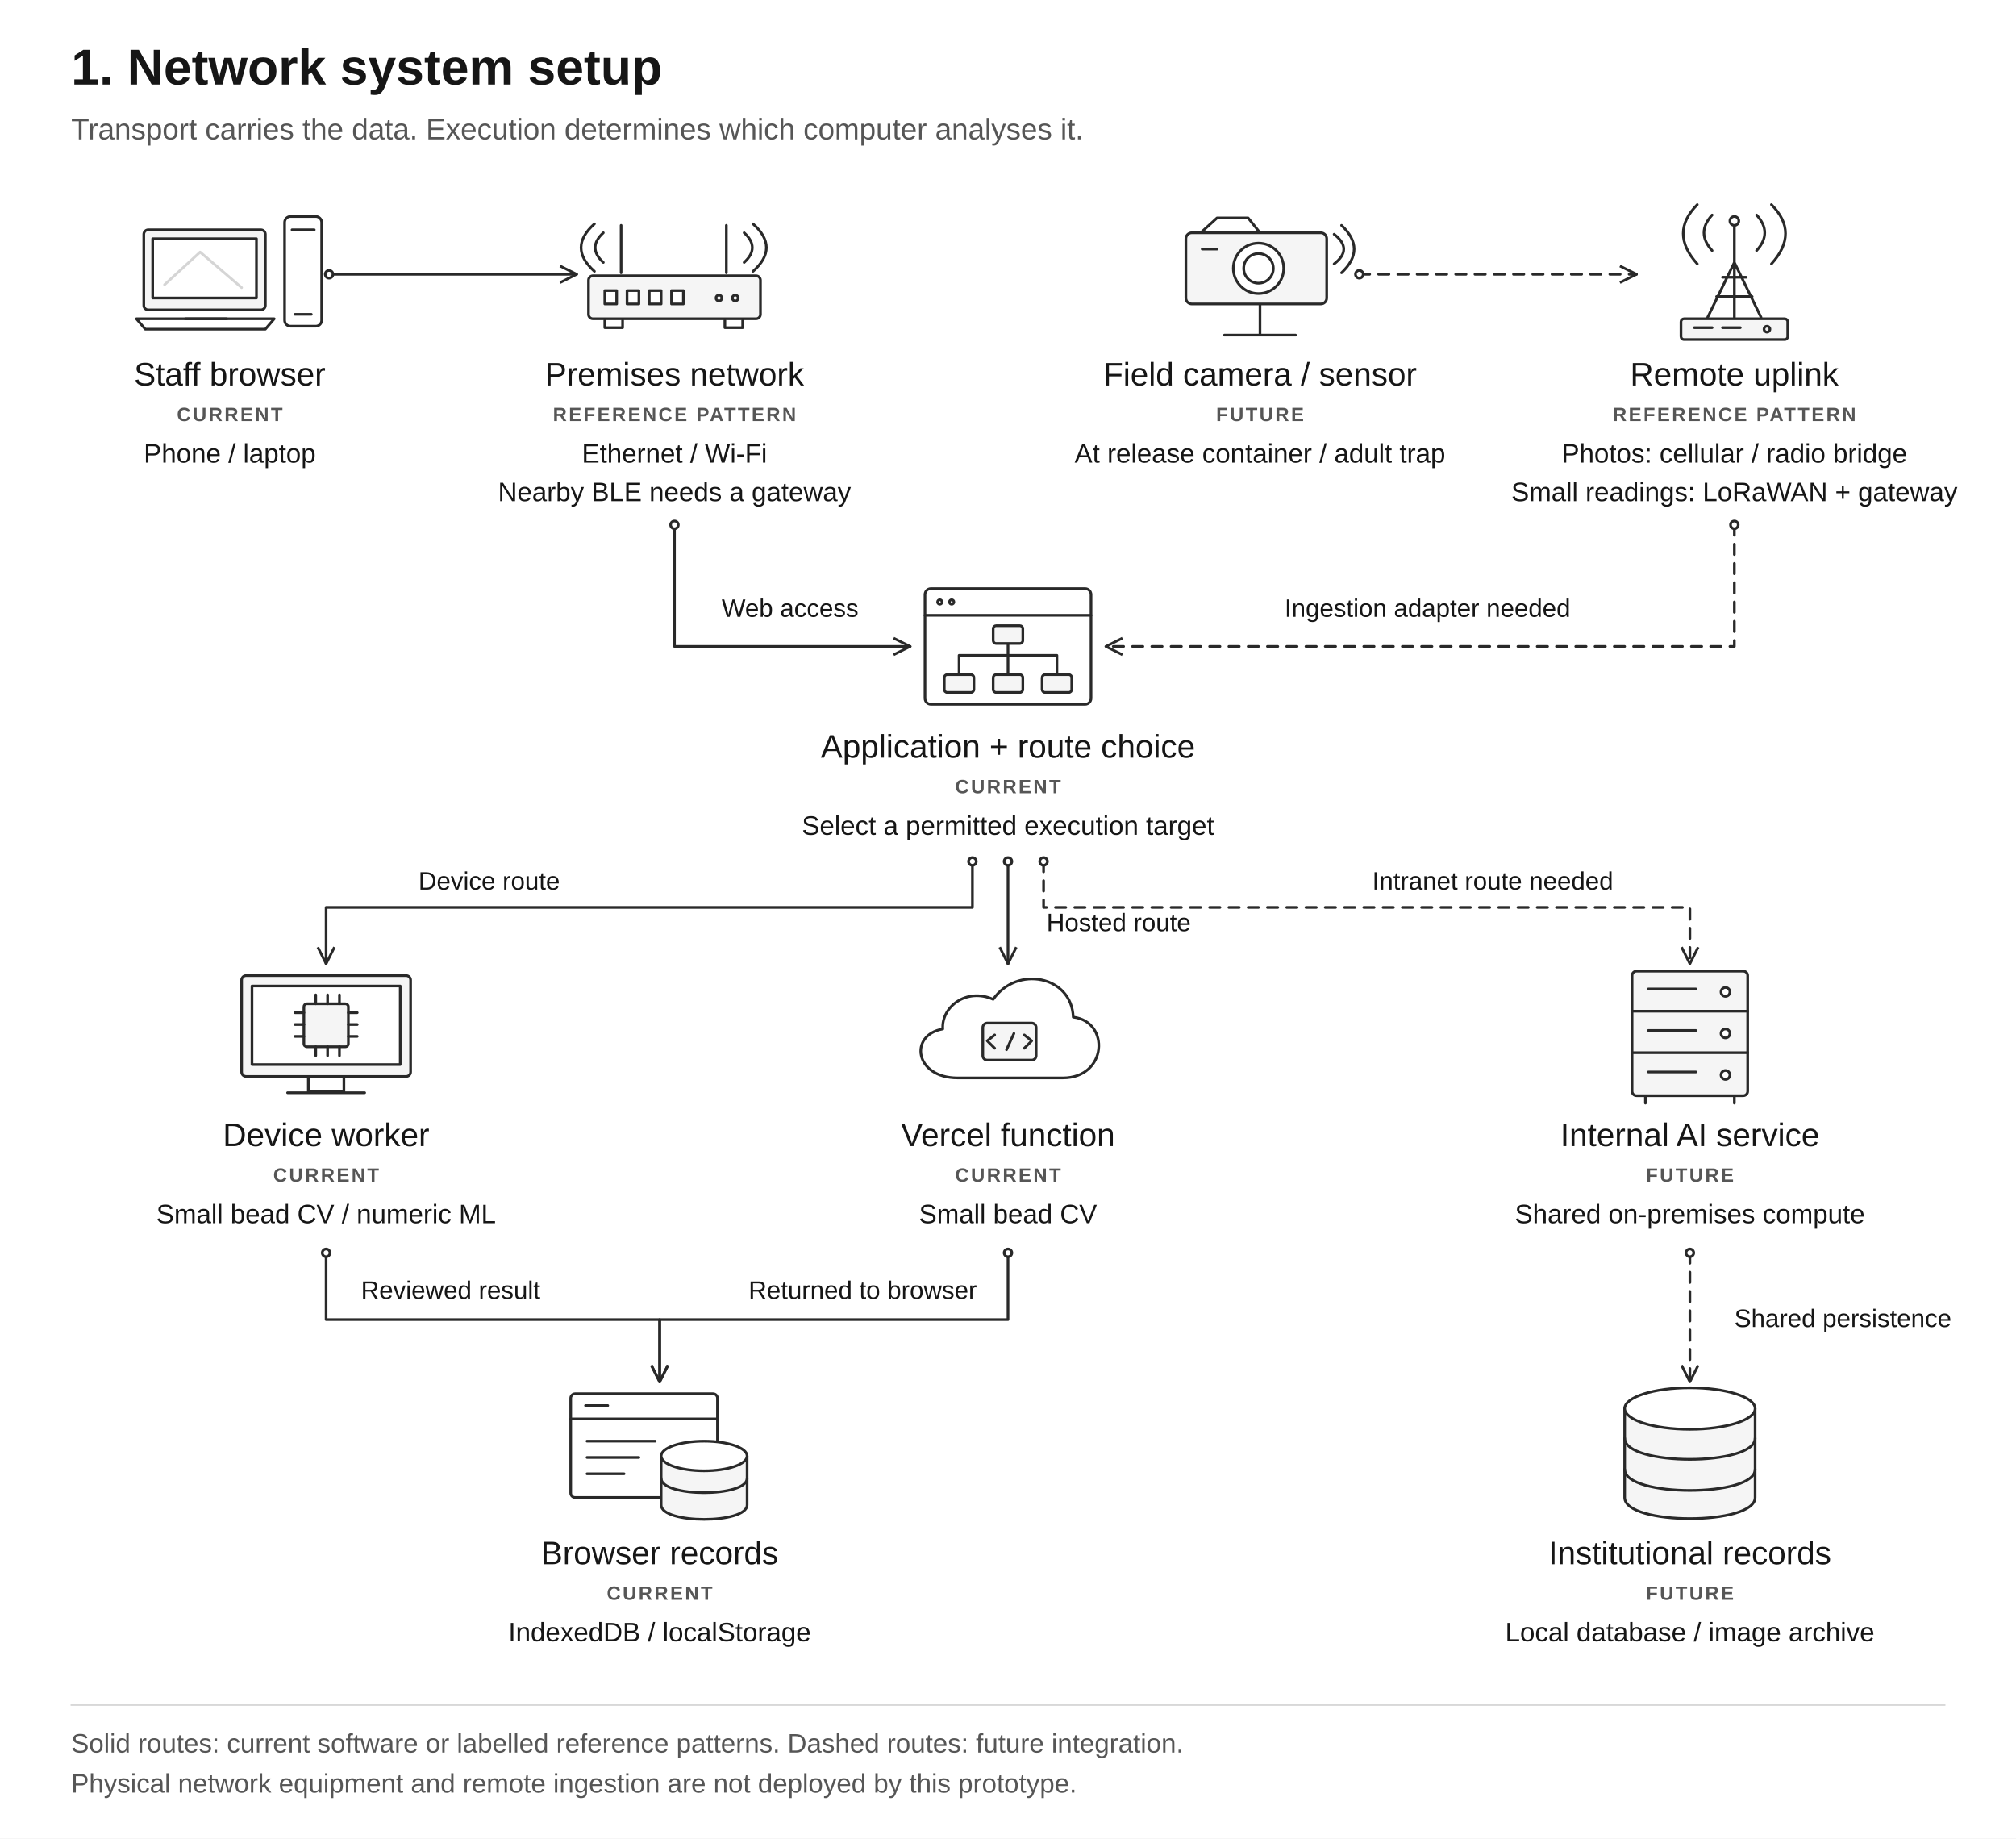
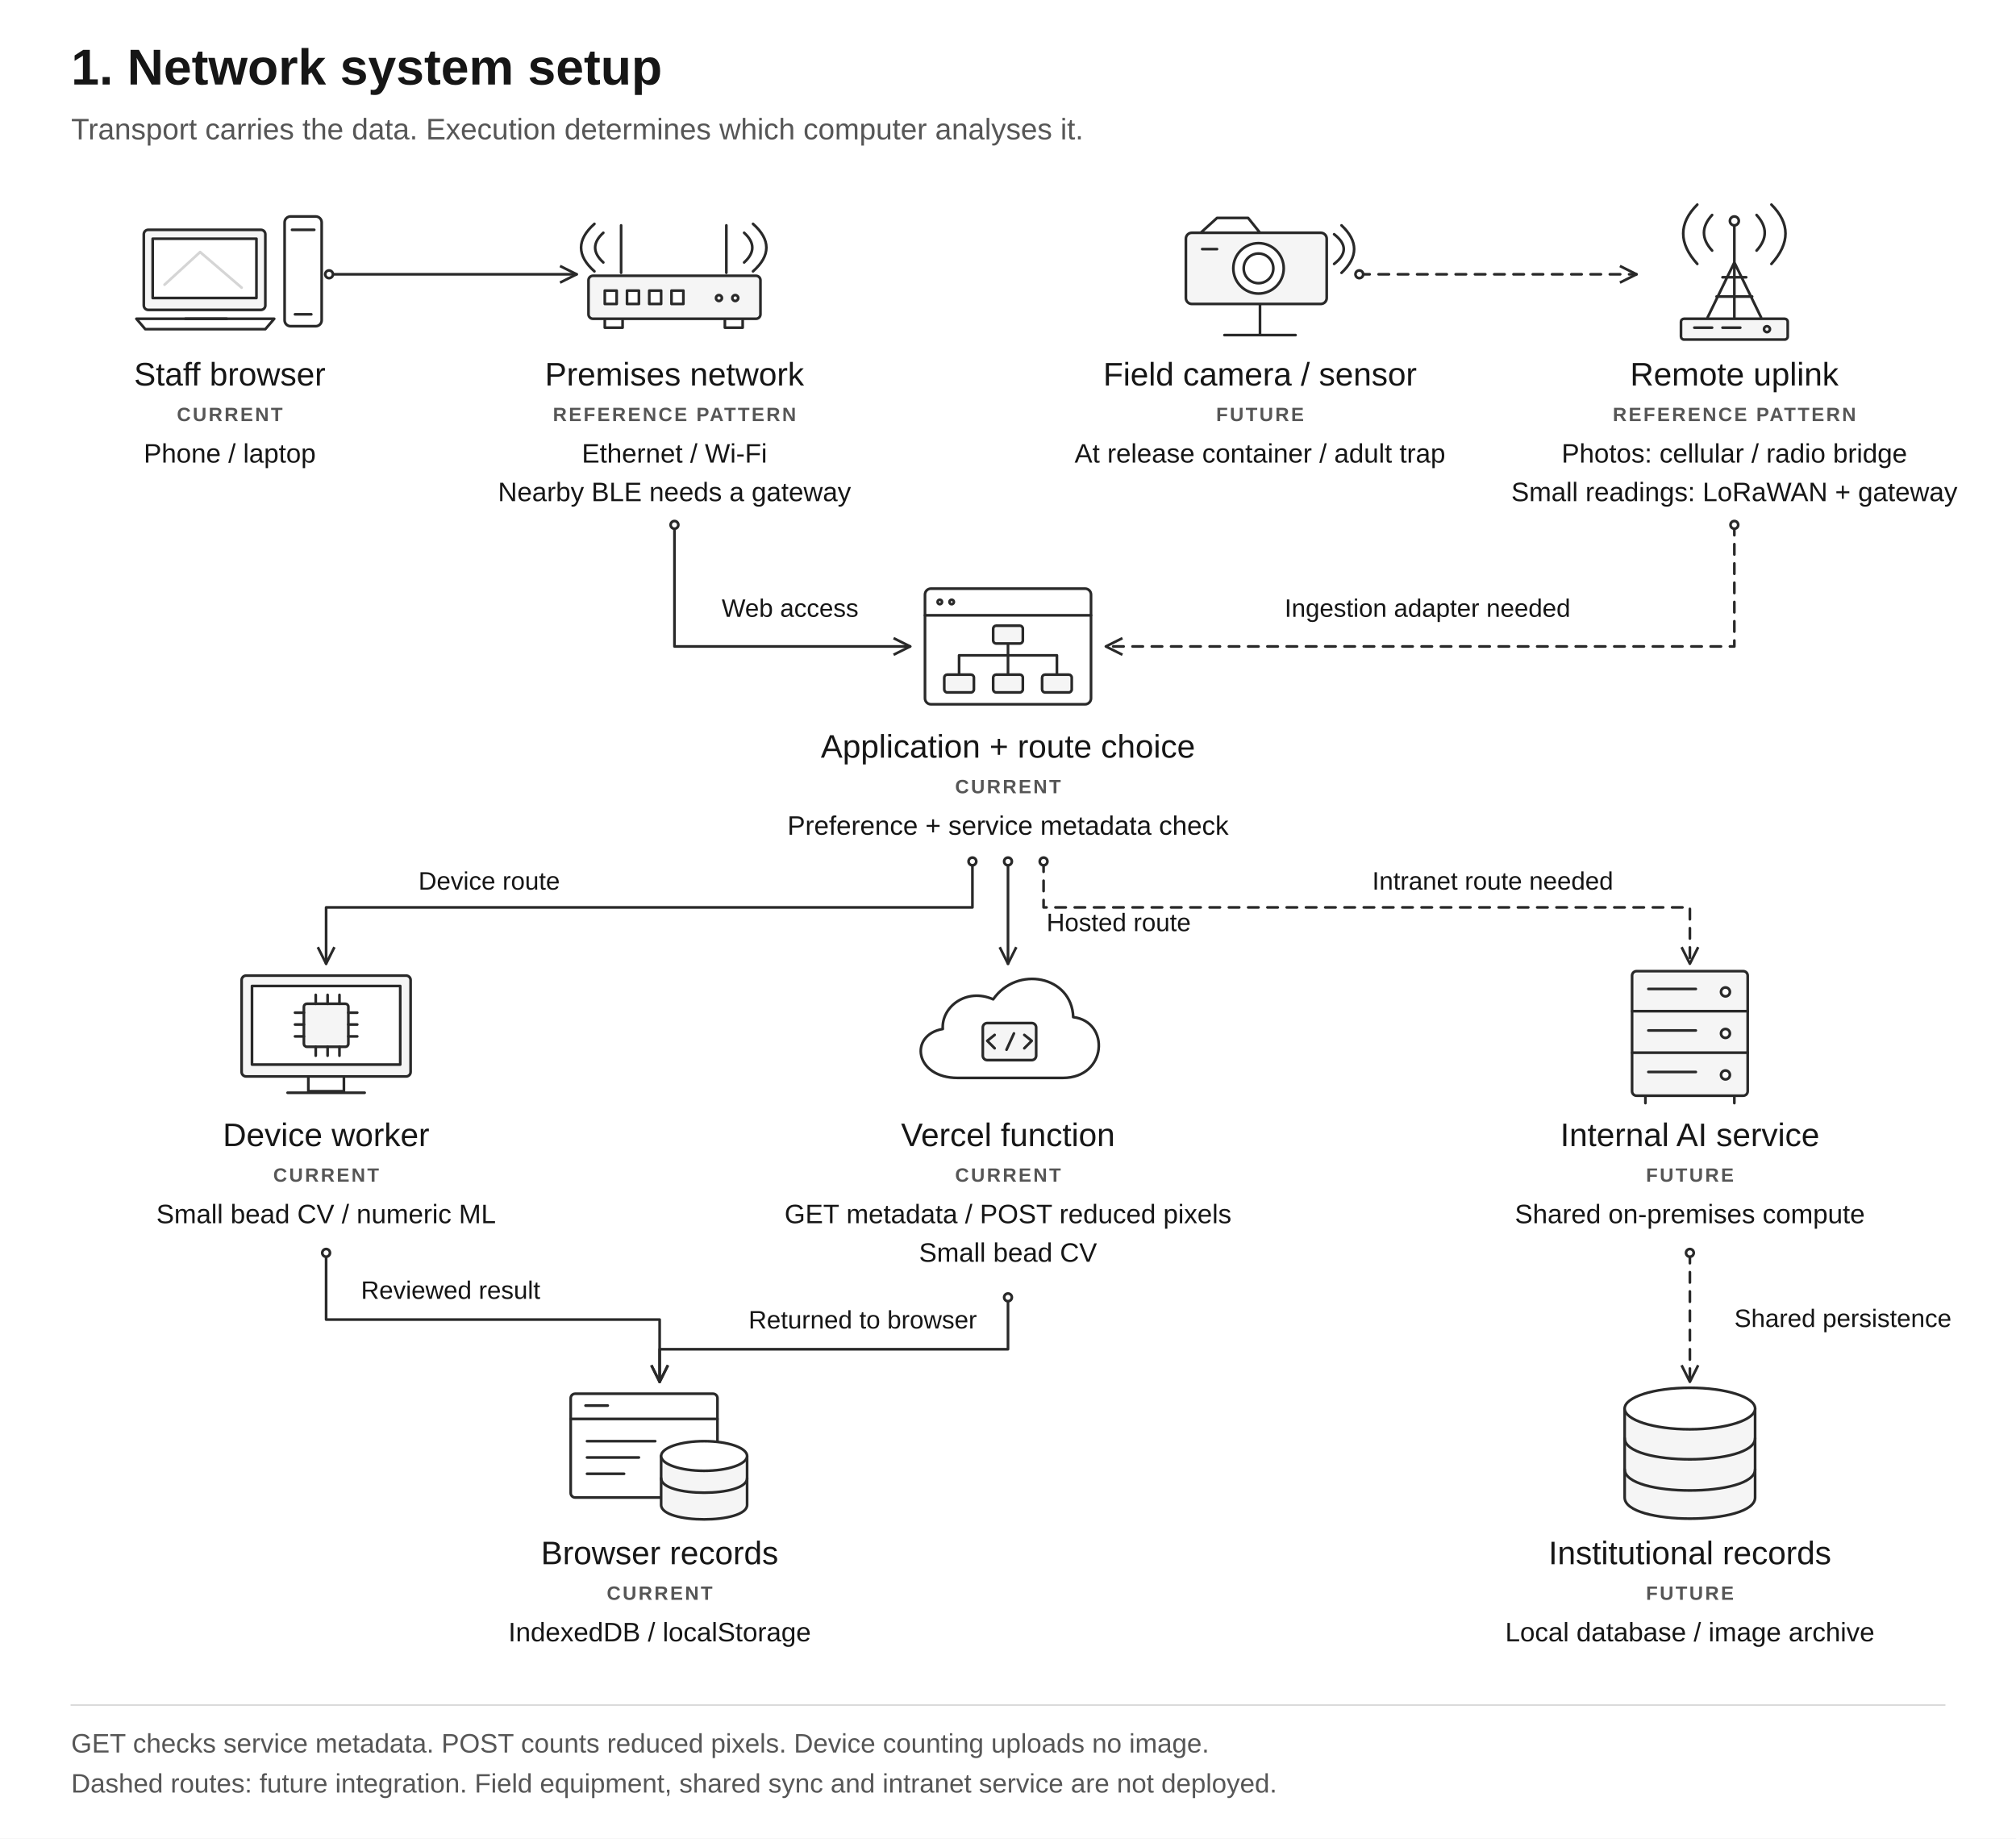
<svg xmlns="http://www.w3.org/2000/svg" width="1360" height="1240" viewBox="0 0 1360 1240" role="img" aria-labelledby="figure-title figure-description">
  <defs>
    <marker id="arrow" viewBox="0 0 9 9" refX="8" refY="4.5" markerWidth="8" markerHeight="8" orient="auto-start-reverse">
      <path d="M1 1L8 4.5L1 8" fill="none" stroke="#292929" stroke-width="1.1" stroke-linejoin="round" />
    </marker>
    <symbol id="icon-clients" viewBox="0 0 128 96">
      <rect x="6" y="18" width="82" height="54" rx="3" fill="#f5f5f5" />
      <rect x="12" y="24" width="70" height="40" fill="white" />
      <path d="M1 78H94L88 85H7Z" fill="white" />
      <path d="M34 78H62" />
      <rect x="101" y="9" width="25" height="74" rx="4" fill="white" />
      <path d="M106 18H121M108 75H119" />
      <path d="M20 55L44 33L72 57" stroke="#d5d5d5" />
    </symbol>
    <symbol id="icon-camera" viewBox="0 0 128 96">
      <path d="M64 54V88M40 89H88" />
      <path d="M24 20L35 10H56L64 20" fill="white" />
      <rect x="14" y="20" width="95" height="48" rx="4" fill="#f5f5f5" />
      <circle cx="63" cy="44" r="17" fill="white" />
      <circle cx="63" cy="44" r="10" />
      <path d="M25 31H35M114 21Q127 31 114 41M119 15Q136 31 119 47" />
    </symbol>
    <symbol id="icon-router" viewBox="0 0 128 96">
      <path d="M28 47V15M99 47V15M16 20Q5 30 16 40M10 14Q-8 30 10 46M111 20Q122 30 111 40M117 14Q135 30 117 46" />
      <rect x="6" y="49" width="116" height="29" rx="3" fill="#f5f5f5" />
      <path d="M17 59H25V68H17ZM32 59H40V68H32ZM47 59H55V68H47ZM62 59H70V68H62Z" fill="white" />
      <circle cx="94" cy="64" r="2" />
      <circle cx="105" cy="64" r="2" />
      <path d="M17 79V84H29V79M98 79V84H110V79" />
    </symbol>
    <symbol id="icon-gateway" viewBox="0 0 128 96">
      <path d="M64 15V77M46 77L64 40L82 77M52 63H76M56 50H72" />
      <circle cx="64" cy="12" r="3" fill="white" />
      <path d="M49 8Q38 20 49 32M79 8Q90 20 79 32M39 1Q20 20 39 41M89 1Q108 20 89 41" />
      <rect x="28" y="78" width="72" height="14" rx="2" fill="#f5f5f5" />
      <path d="M37 84H49M56 84H68" />
      <circle cx="86" cy="85" r="2" />
    </symbol>
    <symbol id="icon-route" viewBox="0 0 128 96">
      <rect x="8" y="9" width="112" height="78" rx="4" fill="white" />
      <path d="M8 27H120" />
      <circle cx="18" cy="18" r="1.5" />
      <circle cx="26" cy="18" r="1.5" />
      <path d="M64 39V54M31 68V54H97V68" />
      <rect x="54" y="34" width="20" height="12" rx="2" fill="#f5f5f5" />
      <rect x="21" y="67" width="20" height="12" rx="2" fill="#f5f5f5" />
      <rect x="54" y="67" width="20" height="12" rx="2" fill="#f5f5f5" />
      <rect x="87" y="67" width="20" height="12" rx="2" fill="#f5f5f5" />
      <path d="M64 54V67" />
    </symbol>
    <symbol id="icon-worker" viewBox="0 0 128 96">
      <rect x="7" y="8" width="114" height="68" rx="3" fill="#f5f5f5" />
      <rect x="14" y="15" width="100" height="53" fill="white" />
      <path d="M52 77V86H76V77M38 87H90" />
      <rect x="49" y="27" width="30" height="29" rx="2" fill="#f5f5f5" />
      <path d="M57 21V27M65 21V27M73 21V27M57 56V62M65 56V62M73 56V62M43 33H49M43 41H49M43 49H49M79 33H85M79 41H85M79 49H85" />
    </symbol>
    <symbol id="icon-cloud" viewBox="0 0 128 96">
      <path d="M30 77H101C131 77 133 39 108 36C107 8 70 1 54 24C36 16 19 29 20 44C-3 48 1 77 30 77Z" fill="white" />
      <rect x="47" y="40" width="36" height="25" rx="3" fill="#f5f5f5" />
      <path d="M55 48L50 52L55 57M75 48L80 52L75 57M68 47L63 58" />
    </symbol>
    <symbol id="icon-server" viewBox="0 0 128 96">
      <rect x="25" y="5" width="78" height="84" rx="3" fill="#f5f5f5" />
      <path d="M25 32H103M25 60H103M36 17H68M36 45H68M36 73H68M34 90V94M94 90V94" />
      <circle cx="88" cy="19" r="3" fill="white" />
      <circle cx="88" cy="47" r="3" fill="white" />
      <circle cx="88" cy="75" r="3" fill="white" />
    </symbol>
    <symbol id="icon-browser-store" viewBox="0 0 128 96">
      <rect x="4" y="8" width="99" height="70" rx="3" fill="white" />
      <path d="M4 25H103M14 16H29M15 40H61M15 51H50M15 62H40" />
      <path d="M65 50V83C65 96 123 96 123 83V50" fill="#f5f5f5" />
      <ellipse cx="94" cy="50" rx="29" ry="10" fill="white" />
      <path d="M65 65C65 78 123 78 123 65" />
    </symbol>
    <symbol id="icon-database" viewBox="0 0 128 96">
      <path d="M20 18V78C20 97 108 97 108 78V18" fill="#f5f5f5" />
      <ellipse cx="64" cy="18" rx="44" ry="14" fill="white" />
      <path d="M20 38C20 57 108 57 108 38M20 59C20 78 108 78 108 59" />
    </symbol>
    <symbol id="icon-stock" viewBox="0 0 128 96">
      <path d="M19 22L36 8H116V76L100 90H19Z" fill="#f5f5f5" />
      <path d="M19 22H100V90M100 22L116 8M100 22V90L116 76" />
      <path d="M27 30H92V81H27Z" fill="white" />
      <path d="M34 30V81M85 30V81M27 37H92M27 74H92" stroke="#d0d0d0" />
      <ellipse cx="59" cy="54" rx="3" ry="11" />
      <path d="M56 52Q38 34 43 53L56 57M62 52Q80 34 75 53L62 57M56 59L42 67M56 63L49 73M62 59L76 67M62 63L69 73M59 42L62 35" />
      <path d="M44 16H87" />
    </symbol>
    <symbol id="icon-release" viewBox="0 0 128 96">
      <path d="M27 33L35 84Q64 98 93 84L101 33" fill="white" />
      <ellipse cx="64" cy="33" rx="43" ry="10" fill="#f5f5f5" />
      <path d="M43 57Q51 48 56 59T69 61M69 76Q78 66 84 75M43 80Q52 71 56 78" />
      <path d="M64 16V2M57 9L64 2L71 9" />
      <path d="M28 39Q17 62 35 72M101 39Q112 62 93 72" />
    </symbol>
    <symbol id="icon-clipboard" viewBox="0 0 128 96">
      <path d="M47 14H24V90H106V14H83" fill="white" />
      <rect x="45" y="7" width="40" height="17" rx="3" fill="#f5f5f5" />
      <path d="M35 39L40 44L49 34M57 40H94M35 58L40 63L49 53M57 59H94M35 77L40 82L49 72M57 78H84" />
    </symbol>
    <symbol id="icon-trap" viewBox="0 0 128 96">
      <path d="M23 31V79C23 97 105 97 105 79V31" fill="#f5f5f5" />
      <ellipse cx="64" cy="31" rx="41" ry="14" fill="white" />
      <path d="M48 25L57 45H71L80 25" fill="#ededed" />
      <ellipse cx="64" cy="24" rx="16" ry="5" fill="white" />
      <path d="M34 51H94M34 59H94M34 67H94M34 75H94M43 48V82M54 48V86M66 48V86M78 48V84M89 48V81" stroke="#c6c6c6" />
      <path d="M105 66H119V38M114 38H124" />
    </symbol>
    <symbol id="icon-assay" viewBox="0 0 128 96">
      <path d="M24 85H100M40 84V75M68 84V75M25 62H71" />
      <path d="M60 19Q95 29 86 56Q82 72 59 75H31" />
      <path d="M34 14L48 5L69 38L54 48ZM51 45L45 53" fill="#f5f5f5" />
      <circle cx="80" cy="45" r="5" fill="white" />
      <path d="M105 52H123M109 52V80Q109 90 119 87Q123 86 123 80V52M111 70H121" />
    </symbol>
    <symbol id="icon-prevalence" viewBox="0 0 128 96">
      <path d="M23 7H91L109 25V90H23ZM91 7V25H109" fill="white" />
      <path d="M37 72H94M37 81H79M44 44H88" />
      <text x="66" y="38" text-anchor="middle" font-family="Arial, sans-serif" font-size="23" fill="#161616" stroke="none">n+</text>
      <text x="66" y="64" text-anchor="middle" font-family="Arial, sans-serif" font-size="20" fill="#161616" stroke="none">N</text>
    </symbol>
    <symbol id="icon-health" viewBox="0 0 128 96">
      <rect x="8" y="25" width="72" height="64" rx="2" fill="#f5f5f5" />
      <path d="M20 25V10H67V25M26 68H37V89H26M48 68H60V79H48" />
      <path d="M35 36H49V45H58V58H49V67H35V58H26V45H35Z" fill="white" />
      <path d="M83 38H109L122 51V91H83ZM109 38V51H122M92 64H113M92 74H113M92 83H104" fill="white" />
    </symbol>
    <symbol id="icon-case-report" viewBox="0 0 128 96">
      <path d="M23 7H91L109 25V90H23ZM91 7V25H109" fill="white" />
      <path d="M36 29H68M36 42H92M36 53H80M36 67L43 75L58 60M67 70H94M67 79H86" />
    </symbol>
    <symbol id="icon-impact" viewBox="0 0 128 96">
      <path d="M19 8V86H120" />
      <rect x="33" y="42" width="18" height="43" fill="#ededed" />
      <rect x="60" y="58" width="18" height="27" fill="white" />
      <rect x="90" y="30" width="18" height="55" fill="#ededed" />
      <path d="M42 32V49M36 32H48M69 48V65M63 48H75M99 19V39M93 19H105" />
    </symbol>
    <symbol id="icon-photo" viewBox="0 0 128 96">
      <rect x="9" y="10" width="110" height="76" rx="3" fill="white" />
      <path d="M18 22H29M18 22V33M110 22H99M110 22V33M18 75H29M18 75V64M110 75H99M110 75V64" />
      <circle cx="41" cy="42" r="7" fill="#ededed" />
      <circle cx="81" cy="34" r="7" fill="#ededed" />
      <circle cx="65" cy="63" r="7" fill="#ededed" />
      <circle cx="96" cy="60" r="7" fill="#ededed" />
    </symbol>
    <symbol id="icon-pixels" viewBox="0 0 128 96">
      <path d="M12 11H82V81H12Z" fill="white" />
      <path d="M26 11V81M40 11V81M54 11V81M68 11V81M12 25H82M12 39H82M12 53H82M12 67H82" stroke="#d0d0d0" />
      <path d="M27 26H39V38H27ZM41 40H53V52H41ZM55 26H67V38H55Z" fill="#dedede" />
      <circle cx="84" cy="60" r="23" fill="white" />
      <circle cx="84" cy="60" r="16" />
      <path d="M101 77L120 94M76 60H92M84 52V68" />
    </symbol>
    <symbol id="icon-review" viewBox="0 0 128 96">
      <rect x="4" y="9" width="84" height="61" rx="3" fill="white" />
      <path d="M4 25H88M14 17H26M34 39L45 50L65 31M33 71V81H59V71M23 82H69" />
      <circle cx="106" cy="50" r="11" fill="white" />
      <path d="M87 89V81Q87 64 106 64Q125 64 125 81V89Z" fill="#f5f5f5" />
    </symbol>
    <symbol id="icon-study" viewBox="0 0 128 96">
      <path d="M16 14H88V91H16Z" fill="#f5f5f5" />
      <path d="M29 5H101V80H29Z" fill="white" />
      <path d="M40 20H86M40 32H86M40 44H70M40 56H63M40 68H62" />
      <rect x="73" y="58" width="45" height="32" rx="3" fill="white" />
      <path d="M82 58V48Q82 32 108 48V58" />
      <circle cx="95" cy="73" r="3" />
      <path d="M95 76V81" />
    </symbol>
    <symbol id="icon-model" viewBox="0 0 128 96">
      <rect x="23" y="11" width="82" height="74" rx="3" fill="#f5f5f5" />
      <path d="M16 24H23M16 41H23M16 58H23M16 75H23M105 24H112M105 41H112M105 58H112M105 75H112M36 4V11M55 4V11M74 4V11M93 4V11M36 85V92M55 85V92M74 85V92M93 85V92" />
      <path d="M38 27V70H92M43 62L59 52L70 56L89 34" />
      <circle cx="49" cy="52" r="2" fill="white" />
      <circle cx="67" cy="39" r="2" fill="white" />
      <circle cx="84" cy="49" r="2" fill="white" />
    </symbol>
    <symbol id="icon-evaluation" viewBox="0 0 128 96">
      <path d="M13 10V84H119M13 38H117" />
      <rect x="28" y="49" width="17" height="34" fill="#ededed" />
      <rect x="56" y="25" width="17" height="58" fill="white" />
      <circle cx="96" cy="62" r="19" fill="white" />
      <path d="M109 76L125 92M86 62L93 69L106 53" />
    </symbol>
    <symbol id="icon-planning" viewBox="0 0 128 96">
      <rect x="12" y="8" width="91" height="79" rx="3" fill="white" />
      <path d="M12 27H103M31 1V16M83 1V16M24 40H34V50H24ZM44 45H88M24 62H34V72H24ZM44 67H76" />
      <path d="M90 68L100 78L120 55" stroke-width="3" />
    </symbol>
    <symbol id="icon-export" viewBox="0 0 128 96">
      <path d="M17 17H83V91H17Z" fill="#f5f5f5" />
      <path d="M28 6H78L94 22V79H28ZM78 6V22H94M40 36H80M40 48H80M40 60H63" fill="white" />
      <path d="M75 72H124M112 60L124 72L112 84" />
    </symbol>
  </defs>
  <rect width="1360" height="1240" fill="white" />
  <g fill="none" stroke="#292929" stroke-width="1.8" stroke-linecap="round" stroke-linejoin="round">
    <text x="48" y="57" text-anchor="start" font-family="Arial, Helvetica, sans-serif" font-size="34" font-weight="600" fill="#161616" stroke="none">1. Network system setup</text>
    <text x="48" y="94" text-anchor="start" font-family="Arial, Helvetica, sans-serif" font-size="20" font-weight="400" fill="#565656" stroke="none">Transport carries the data. Execution determines which computer analyses it.</text>
    <g id="edge-staff-premises">
      <polyline points="222,185 389,185" marker-end="url(#arrow)" />
      <circle cx="222" cy="185" r="2.6" fill="white" />
    </g>
    <g id="edge-field-remote">
      <polyline points="917,185 1104,185" marker-end="url(#arrow)" stroke-dasharray="7 6" />
      <circle cx="917" cy="185" r="2.6" fill="white" />
    </g>
    <g id="edge-premises-routing">
      <polyline points="455,354 455,436 614,436" marker-end="url(#arrow)" />
      <circle cx="455" cy="354" r="2.6" fill="white" />
      <text x="533" y="416" text-anchor="middle" font-family="Arial, Helvetica, sans-serif" font-size="17" font-weight="400" fill="#161616" stroke="white" stroke-width="7" paint-order="stroke">Web access</text>
    </g>
    <g id="edge-remote-routing">
      <polyline points="1170,354 1170,436 746,436" marker-end="url(#arrow)" stroke-dasharray="7 6" />
      <circle cx="1170" cy="354" r="2.6" fill="white" />
      <text x="963" y="416" text-anchor="middle" font-family="Arial, Helvetica, sans-serif" font-size="17" font-weight="400" fill="#161616" stroke="white" stroke-width="7" paint-order="stroke">Ingestion adapter needed</text>
    </g>
    <g id="edge-routing-device">
      <polyline points="656,581 656,612 220,612 220,650" marker-end="url(#arrow)" />
      <circle cx="656" cy="581" r="2.6" fill="white" />
      <text x="330" y="600" text-anchor="middle" font-family="Arial, Helvetica, sans-serif" font-size="17" font-weight="400" fill="#161616" stroke="white" stroke-width="7" paint-order="stroke">Device route</text>
    </g>
    <g id="edge-routing-vercel">
      <polyline points="680,581 680,650" marker-end="url(#arrow)" />
      <circle cx="680" cy="581" r="2.6" fill="white" />
      <text x="706" y="628" text-anchor="start" font-family="Arial, Helvetica, sans-serif" font-size="17" font-weight="400" fill="#161616" stroke="white" stroke-width="7" paint-order="stroke">Hosted route</text>
    </g>
    <g id="edge-routing-internal">
      <polyline points="704,581 704,612 1140,612 1140,650" marker-end="url(#arrow)" stroke-dasharray="7 6" />
      <circle cx="704" cy="581" r="2.6" fill="white" />
      <text x="1007" y="600" text-anchor="middle" font-family="Arial, Helvetica, sans-serif" font-size="17" font-weight="400" fill="#161616" stroke="white" stroke-width="7" paint-order="stroke">Intranet route needed</text>
    </g>
    <g id="edge-device-browserstore">
      <polyline points="220,845 220,890 445,890 445,932" marker-end="url(#arrow)" />
      <circle cx="220" cy="845" r="2.6" fill="white" />
      <text x="304" y="876" text-anchor="middle" font-family="Arial, Helvetica, sans-serif" font-size="17" font-weight="400" fill="#161616" stroke="white" stroke-width="7" paint-order="stroke">Reviewed result</text>
    </g>
    <g id="edge-vercel-browserstore">
-       <polyline points="680,845 680,890 445,890 445,932" marker-end="url(#arrow)" />
-       <circle cx="680" cy="845" r="2.6" fill="white" />
-       <text x="582" y="876" text-anchor="middle" font-family="Arial, Helvetica, sans-serif" font-size="17" font-weight="400" fill="#161616" stroke="white" stroke-width="7" paint-order="stroke">Returned to browser</text>
+       <polyline points="680,875 680,910 445,910 445,932" marker-end="url(#arrow)" />
+       <circle cx="680" cy="875" r="2.6" fill="white" />
+       <text x="582" y="896" text-anchor="middle" font-family="Arial, Helvetica, sans-serif" font-size="17" font-weight="400" fill="#161616" stroke="white" stroke-width="7" paint-order="stroke">Returned to browser</text>
    </g>
    <g id="edge-internal-sharedstore">
      <polyline points="1140,845 1140,932" marker-end="url(#arrow)" stroke-dasharray="7 6" />
      <circle cx="1140" cy="845" r="2.6" fill="white" />
      <text x="1170" y="895" text-anchor="start" font-family="Arial, Helvetica, sans-serif" font-size="17" font-weight="400" fill="#161616" stroke="white" stroke-width="7" paint-order="stroke">Shared persistence</text>
    </g>
    <g id="node-staff">
      <use href="#icon-clients" x="91" y="137" width="128" height="96" />
      <text x="155" y="260" text-anchor="middle" font-family="Arial, Helvetica, sans-serif" font-size="22" font-weight="500" fill="#161616" stroke="none">Staff browser</text>
      <text x="155" y="284" text-anchor="middle" font-family="Arial, Helvetica, sans-serif" font-size="13" font-weight="600" fill="#565656" letter-spacing="1.3" stroke="none">CURRENT</text>
      <text x="155" y="312" text-anchor="middle" font-family="Arial, Helvetica, sans-serif" font-size="18" font-weight="400" fill="#161616" stroke="none">Phone / laptop</text>
    </g>
    <g id="node-field">
      <use href="#icon-camera" x="786" y="137" width="128" height="96" />
      <text x="850" y="260" text-anchor="middle" font-family="Arial, Helvetica, sans-serif" font-size="22" font-weight="500" fill="#161616" stroke="none">Field camera / sensor</text>
      <text x="850" y="284" text-anchor="middle" font-family="Arial, Helvetica, sans-serif" font-size="13" font-weight="600" fill="#565656" letter-spacing="1.3" stroke="none">FUTURE</text>
      <text x="850" y="312" text-anchor="middle" font-family="Arial, Helvetica, sans-serif" font-size="18" font-weight="400" fill="#161616" stroke="none">At release container / adult trap</text>
    </g>
    <g id="node-premises">
      <use href="#icon-router" x="391" y="137" width="128" height="96" />
      <text x="455" y="260" text-anchor="middle" font-family="Arial, Helvetica, sans-serif" font-size="22" font-weight="500" fill="#161616" stroke="none">Premises network</text>
      <text x="455" y="284" text-anchor="middle" font-family="Arial, Helvetica, sans-serif" font-size="13" font-weight="600" fill="#565656" letter-spacing="1.3" stroke="none">REFERENCE PATTERN</text>
      <text x="455" y="312" text-anchor="middle" font-family="Arial, Helvetica, sans-serif" font-size="18" font-weight="400" fill="#161616" stroke="none">Ethernet / Wi-Fi</text>
      <text x="455" y="338" text-anchor="middle" font-family="Arial, Helvetica, sans-serif" font-size="18" font-weight="400" fill="#161616" stroke="none">Nearby BLE needs a gateway</text>
    </g>
    <g id="node-remote">
      <use href="#icon-gateway" x="1106" y="137" width="128" height="96" />
      <text x="1170" y="260" text-anchor="middle" font-family="Arial, Helvetica, sans-serif" font-size="22" font-weight="500" fill="#161616" stroke="none">Remote uplink</text>
      <text x="1170" y="284" text-anchor="middle" font-family="Arial, Helvetica, sans-serif" font-size="13" font-weight="600" fill="#565656" letter-spacing="1.3" stroke="none">REFERENCE PATTERN</text>
      <text x="1170" y="312" text-anchor="middle" font-family="Arial, Helvetica, sans-serif" font-size="18" font-weight="400" fill="#161616" stroke="none">Photos: cellular / radio bridge</text>
      <text x="1170" y="338" text-anchor="middle" font-family="Arial, Helvetica, sans-serif" font-size="18" font-weight="400" fill="#161616" stroke="none">Small readings: LoRaWAN + gateway</text>
    </g>
    <g id="node-routing">
      <use href="#icon-route" x="616" y="388" width="128" height="96" />
      <text x="680" y="511" text-anchor="middle" font-family="Arial, Helvetica, sans-serif" font-size="22" font-weight="500" fill="#161616" stroke="none">Application + route choice</text>
      <text x="680" y="535" text-anchor="middle" font-family="Arial, Helvetica, sans-serif" font-size="13" font-weight="600" fill="#565656" letter-spacing="1.3" stroke="none">CURRENT</text>
-       <text x="680" y="563" text-anchor="middle" font-family="Arial, Helvetica, sans-serif" font-size="18" font-weight="400" fill="#161616" stroke="none">Select a permitted execution target</text>
+       <text x="680" y="563" text-anchor="middle" font-family="Arial, Helvetica, sans-serif" font-size="18" font-weight="400" fill="#161616" stroke="none">Preference + service metadata check</text>
    </g>
    <g id="node-device">
      <use href="#icon-worker" x="156" y="650" width="128" height="96" />
      <text x="220" y="773" text-anchor="middle" font-family="Arial, Helvetica, sans-serif" font-size="22" font-weight="500" fill="#161616" stroke="none">Device worker</text>
      <text x="220" y="797" text-anchor="middle" font-family="Arial, Helvetica, sans-serif" font-size="13" font-weight="600" fill="#565656" letter-spacing="1.3" stroke="none">CURRENT</text>
      <text x="220" y="825" text-anchor="middle" font-family="Arial, Helvetica, sans-serif" font-size="18" font-weight="400" fill="#161616" stroke="none">Small bead CV / numeric ML</text>
    </g>
    <g id="node-vercel">
      <use href="#icon-cloud" x="616" y="650" width="128" height="96" />
      <text x="680" y="773" text-anchor="middle" font-family="Arial, Helvetica, sans-serif" font-size="22" font-weight="500" fill="#161616" stroke="none">Vercel function</text>
      <text x="680" y="797" text-anchor="middle" font-family="Arial, Helvetica, sans-serif" font-size="13" font-weight="600" fill="#565656" letter-spacing="1.3" stroke="none">CURRENT</text>
-       <text x="680" y="825" text-anchor="middle" font-family="Arial, Helvetica, sans-serif" font-size="18" font-weight="400" fill="#161616" stroke="none">Small bead CV</text>
+       <text x="680" y="825" text-anchor="middle" font-family="Arial, Helvetica, sans-serif" font-size="18" font-weight="400" fill="#161616" stroke="none">GET metadata / POST reduced pixels</text>
+       <text x="680" y="851" text-anchor="middle" font-family="Arial, Helvetica, sans-serif" font-size="18" font-weight="400" fill="#161616" stroke="none">Small bead CV</text>
    </g>
    <g id="node-internal">
      <use href="#icon-server" x="1076" y="650" width="128" height="96" />
      <text x="1140" y="773" text-anchor="middle" font-family="Arial, Helvetica, sans-serif" font-size="22" font-weight="500" fill="#161616" stroke="none">Internal AI service</text>
      <text x="1140" y="797" text-anchor="middle" font-family="Arial, Helvetica, sans-serif" font-size="13" font-weight="600" fill="#565656" letter-spacing="1.3" stroke="none">FUTURE</text>
      <text x="1140" y="825" text-anchor="middle" font-family="Arial, Helvetica, sans-serif" font-size="18" font-weight="400" fill="#161616" stroke="none">Shared on-premises compute</text>
    </g>
    <g id="node-browserstore">
      <use href="#icon-browser-store" x="381" y="932" width="128" height="96" />
      <text x="445" y="1055" text-anchor="middle" font-family="Arial, Helvetica, sans-serif" font-size="22" font-weight="500" fill="#161616" stroke="none">Browser records</text>
      <text x="445" y="1079" text-anchor="middle" font-family="Arial, Helvetica, sans-serif" font-size="13" font-weight="600" fill="#565656" letter-spacing="1.3" stroke="none">CURRENT</text>
      <text x="445" y="1107" text-anchor="middle" font-family="Arial, Helvetica, sans-serif" font-size="18" font-weight="400" fill="#161616" stroke="none">IndexedDB / localStorage</text>
    </g>
    <g id="node-sharedstore">
      <use href="#icon-database" x="1076" y="932" width="128" height="96" />
      <text x="1140" y="1055" text-anchor="middle" font-family="Arial, Helvetica, sans-serif" font-size="22" font-weight="500" fill="#161616" stroke="none">Institutional records</text>
      <text x="1140" y="1079" text-anchor="middle" font-family="Arial, Helvetica, sans-serif" font-size="13" font-weight="600" fill="#565656" letter-spacing="1.3" stroke="none">FUTURE</text>
      <text x="1140" y="1107" text-anchor="middle" font-family="Arial, Helvetica, sans-serif" font-size="18" font-weight="400" fill="#161616" stroke="none">Local database / image archive</text>
    </g>
    <path d="M48 1150H1312" stroke="#d5d5d5" stroke-width="1" />
-     <text x="48" y="1182" text-anchor="start" font-family="Arial, Helvetica, sans-serif" font-size="18" font-weight="400" fill="#565656" stroke="none">Solid routes: current software or labelled reference patterns. Dashed routes: future integration.</text>
-     <text x="48" y="1209" text-anchor="start" font-family="Arial, Helvetica, sans-serif" font-size="18" font-weight="400" fill="#565656" stroke="none">Physical network equipment and remote ingestion are not deployed by this prototype.</text>
+     <text x="48" y="1182" text-anchor="start" font-family="Arial, Helvetica, sans-serif" font-size="18" font-weight="400" fill="#565656" stroke="none">GET checks service metadata. POST counts reduced pixels. Device counting uploads no image.</text>
+     <text x="48" y="1209" text-anchor="start" font-family="Arial, Helvetica, sans-serif" font-size="18" font-weight="400" fill="#565656" stroke="none">Dashed routes: future integration. Field equipment, shared sync and intranet service are not deployed.</text>
  </g>
</svg>
